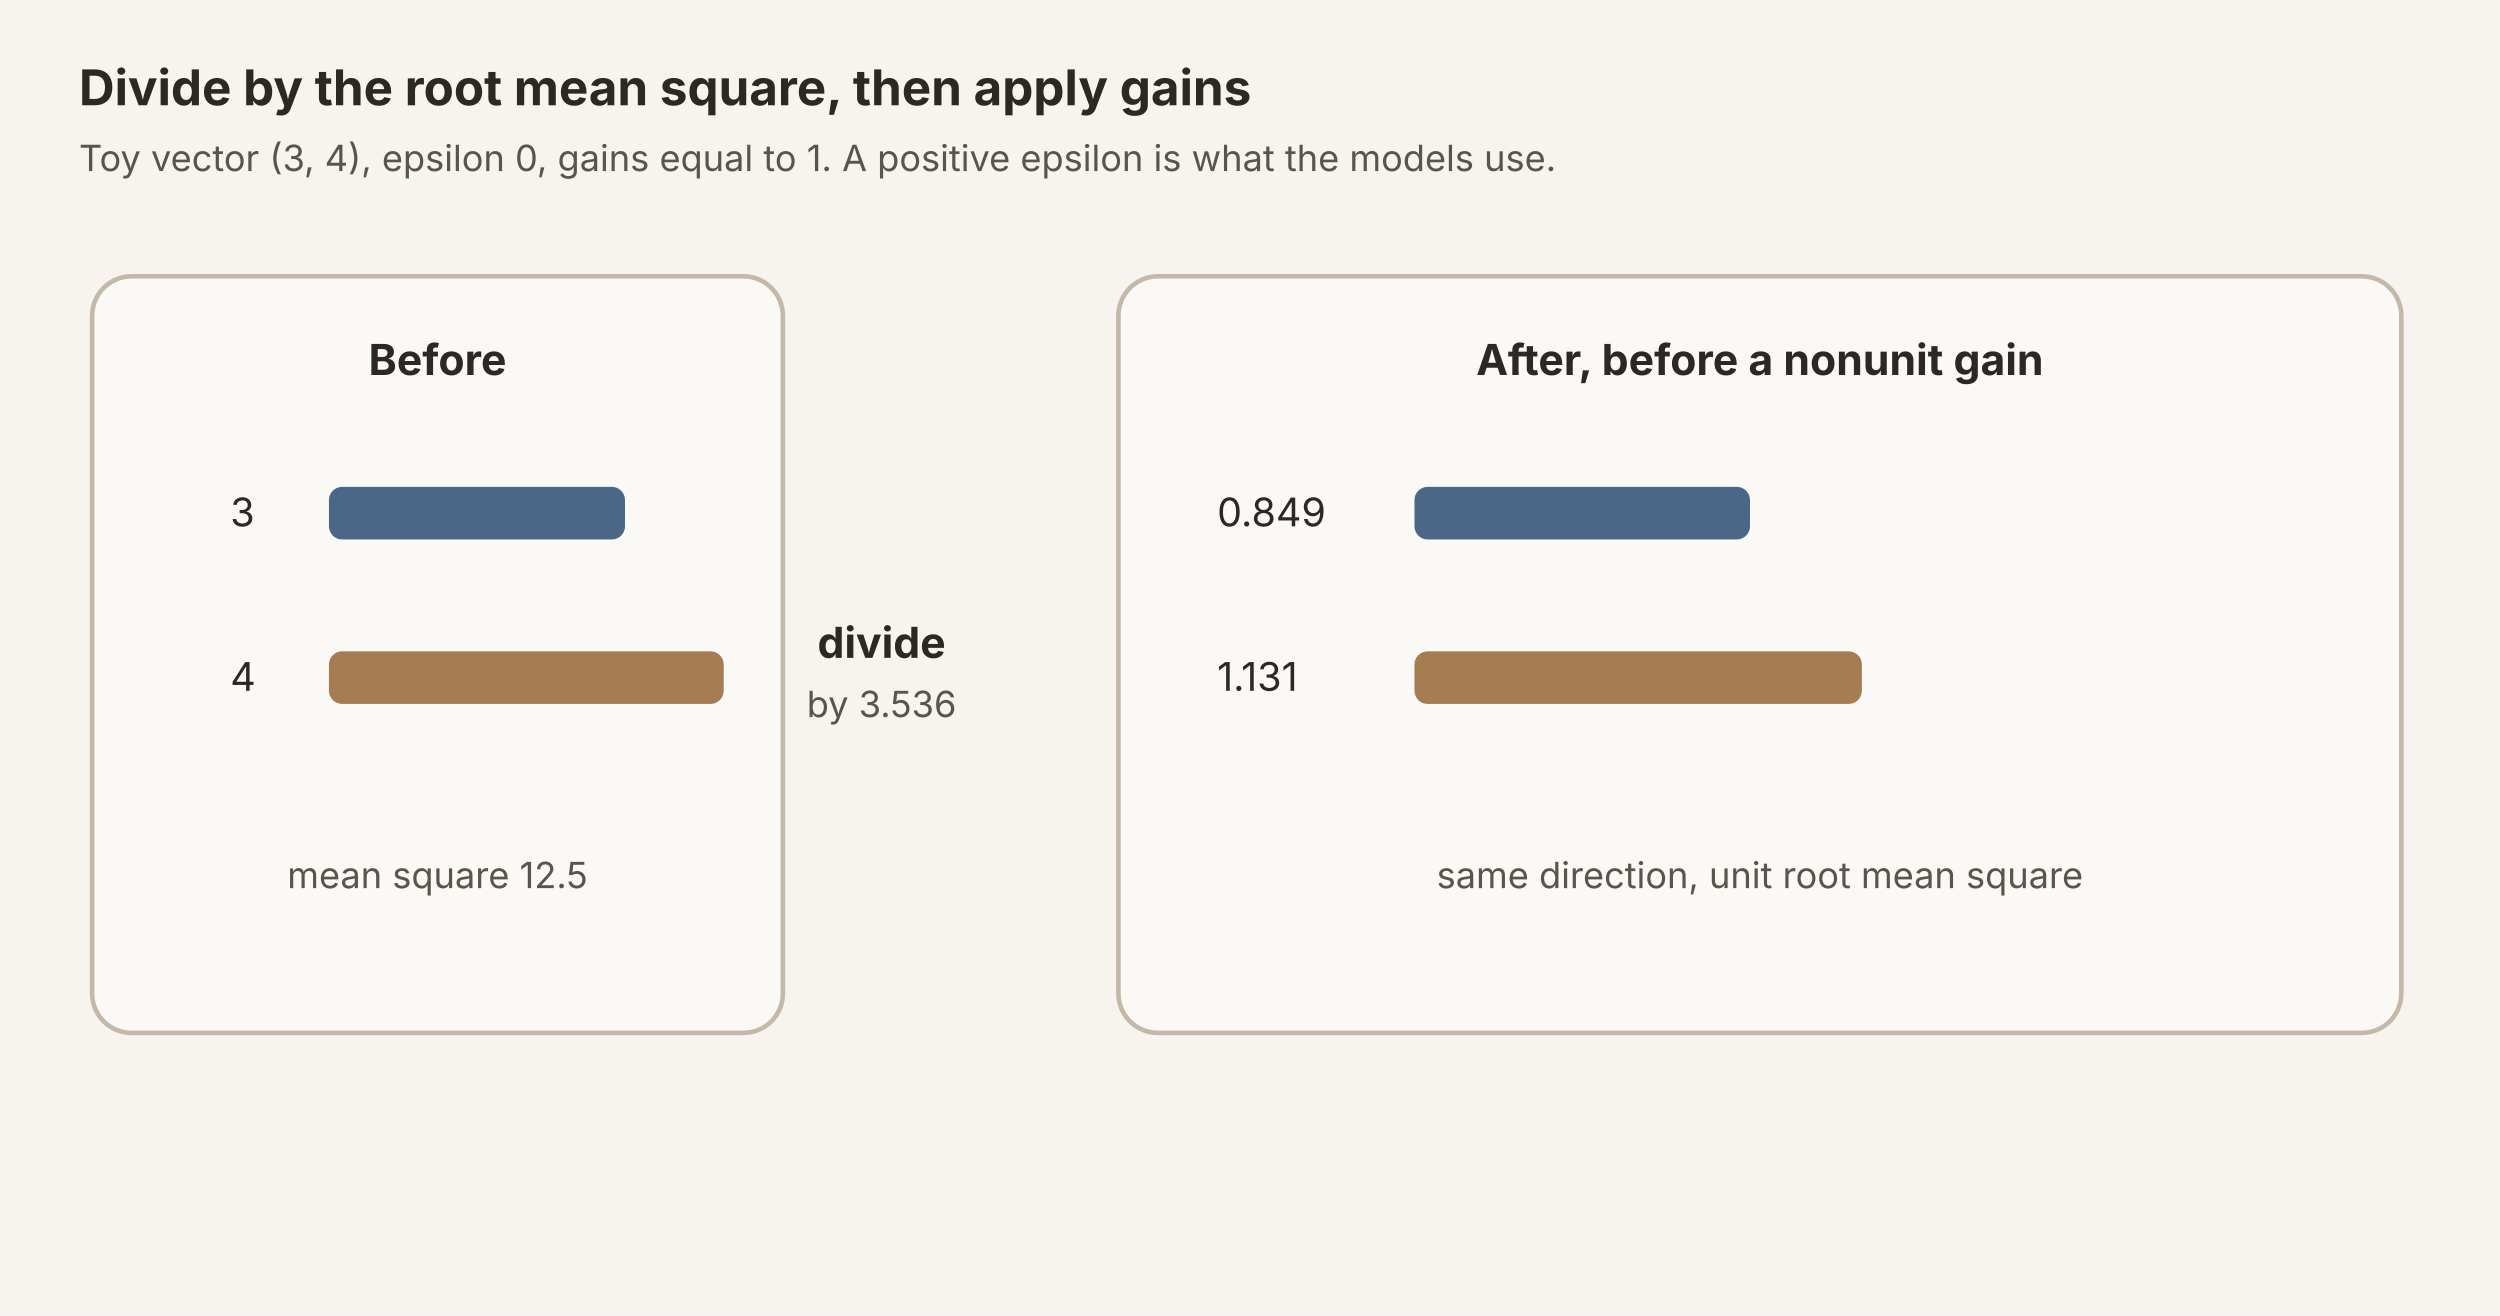
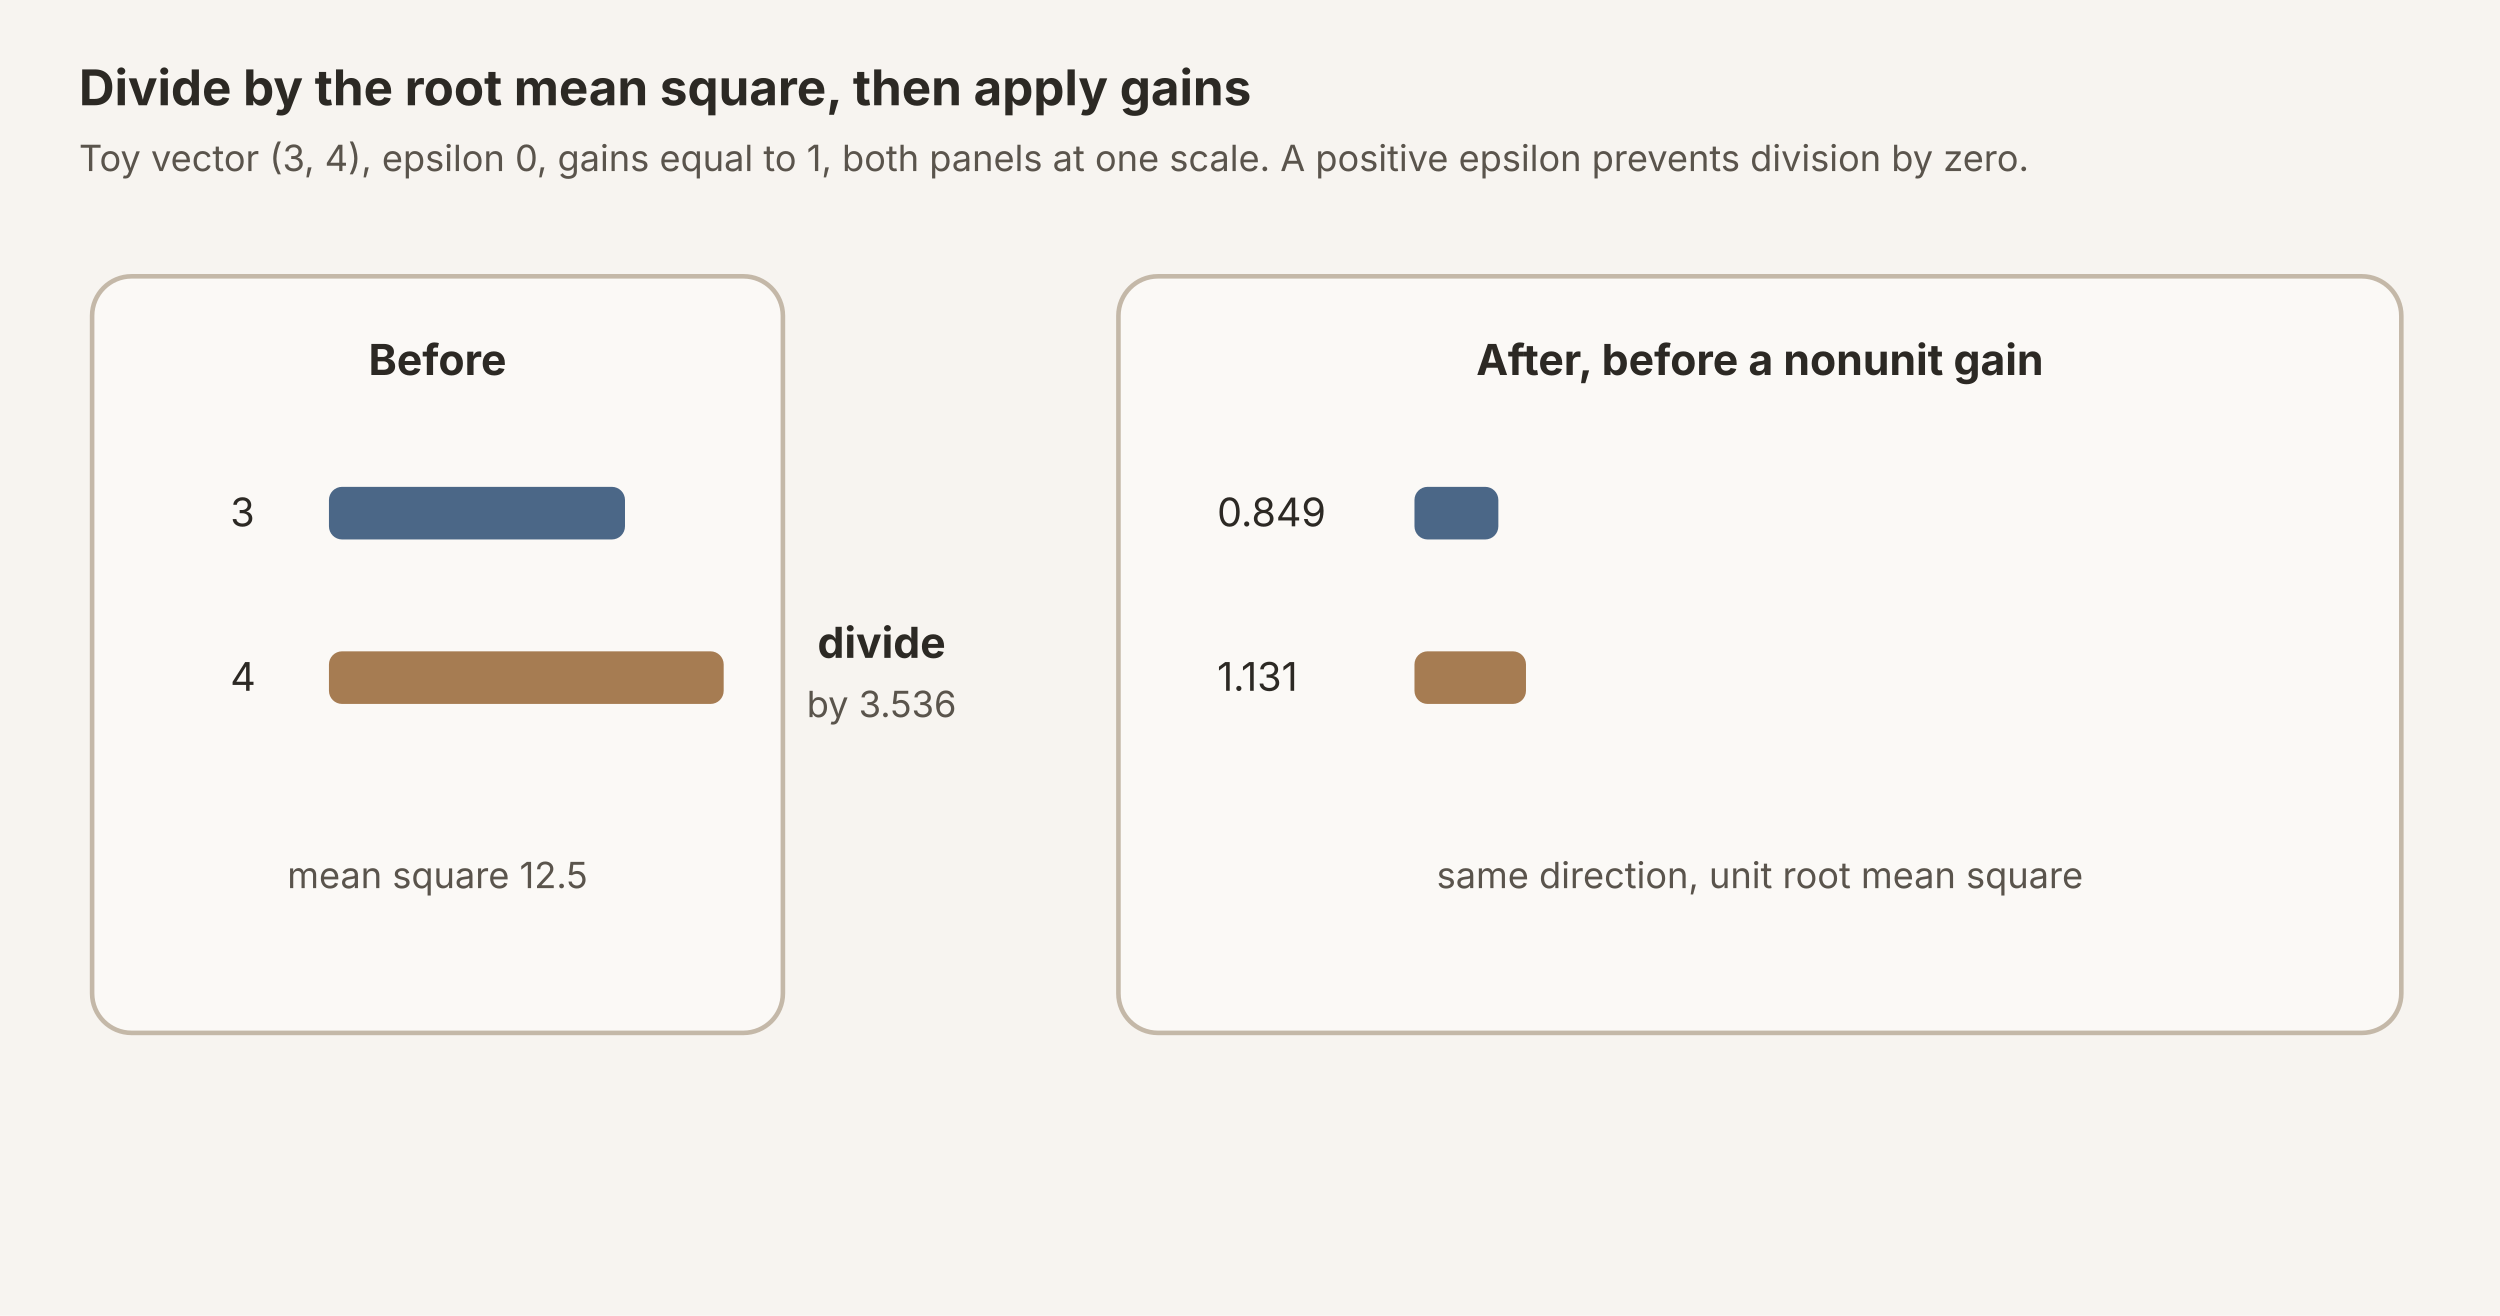
<svg xmlns="http://www.w3.org/2000/svg" width="760" height="400" viewBox="0 0 760 400" role="img" aria-labelledby="rmsTitle rmsDesc">
  <rect width="760" height="400" fill="#F7F4F0" />
  <style>
    .t{font-family:Inter,Arial,Helvetica,sans-serif;fill:#2C2924}
    .title{font-size:15px;font-weight:700}
    .h{font-size:13px;font-weight:700}
    .s{font-size:12px}
    .m{font-size:11px;fill:#5A544C}
    .card{fill:#FBF9F6;stroke:#C4B8A8;stroke-width:1.4}
    .row{fill:#E8F0F7;stroke:#4B6787;stroke-width:1.2}
    .target{fill:#F3E8E0;stroke:#A67C52;stroke-width:2.2}
    .ok{fill:#EAF1E5;stroke:#6F8D5E;stroke-width:1.6}
    .bad{fill:#F8E8E6;stroke:#8C4A42;stroke-width:1.6}
    .line{fill:none;stroke:#A67C52;stroke-width:2.2}
    .blue{fill:none;stroke:#4B6787;stroke-width:2.2}
    .ink{stroke:#2C2924;stroke-width:1.4;fill:none}
  </style>
  <text x="24" y="32" class="t title">Divide by the root mean square, then apply gains</text>
-   <text x="24" y="52" class="t m">Toy vector (3, 4), epsilon 0, gains equal to 1. A positive epsilon is what the models use.</text>
+   <text x="24" y="52" class="t m">Toy vector (3, 4), epsilon 0, gains equal to 1, both panels at one scale. A positive epsilon prevents division by zero.</text>
  <rect x="28" y="84" width="210" height="230" rx="12" class="card" />
  <text x="133" y="114" text-anchor="middle" class="t h">Before</text>
  <text x="70" y="160" class="t s">3</text>
  <rect x="100" y="148" width="90" height="16" rx="4" fill="#4B6787" />
  <text x="70" y="210" class="t s">4</text>
  <rect x="100" y="198" width="120" height="16" rx="4" fill="#A67C52" />
  <text x="133" y="270" text-anchor="middle" class="t m">mean square 12.5</text>
  <text x="268" y="200" text-anchor="middle" class="t h">divide</text>
  <text x="268" y="218" text-anchor="middle" class="t m">by 3.536</text>
  <rect x="340" y="84" width="390" height="230" rx="12" class="card" />
  <text x="535" y="114" text-anchor="middle" class="t h">After, before a nonunit gain</text>
  <text x="370" y="160" class="t s">0.849</text>
-   <rect x="430" y="148" width="102" height="16" rx="4" fill="#4B6787" />
+   <rect x="430" y="148" width="25.5" height="16" rx="4" fill="#4B6787" />
  <text x="370" y="210" class="t s">1.131</text>
-   <rect x="430" y="198" width="136" height="16" rx="4" fill="#A67C52" />
+   <rect x="430" y="198" width="33.9" height="16" rx="4" fill="#A67C52" />
  <text x="535" y="270" text-anchor="middle" class="t m">same direction, unit root mean square</text>
</svg>
